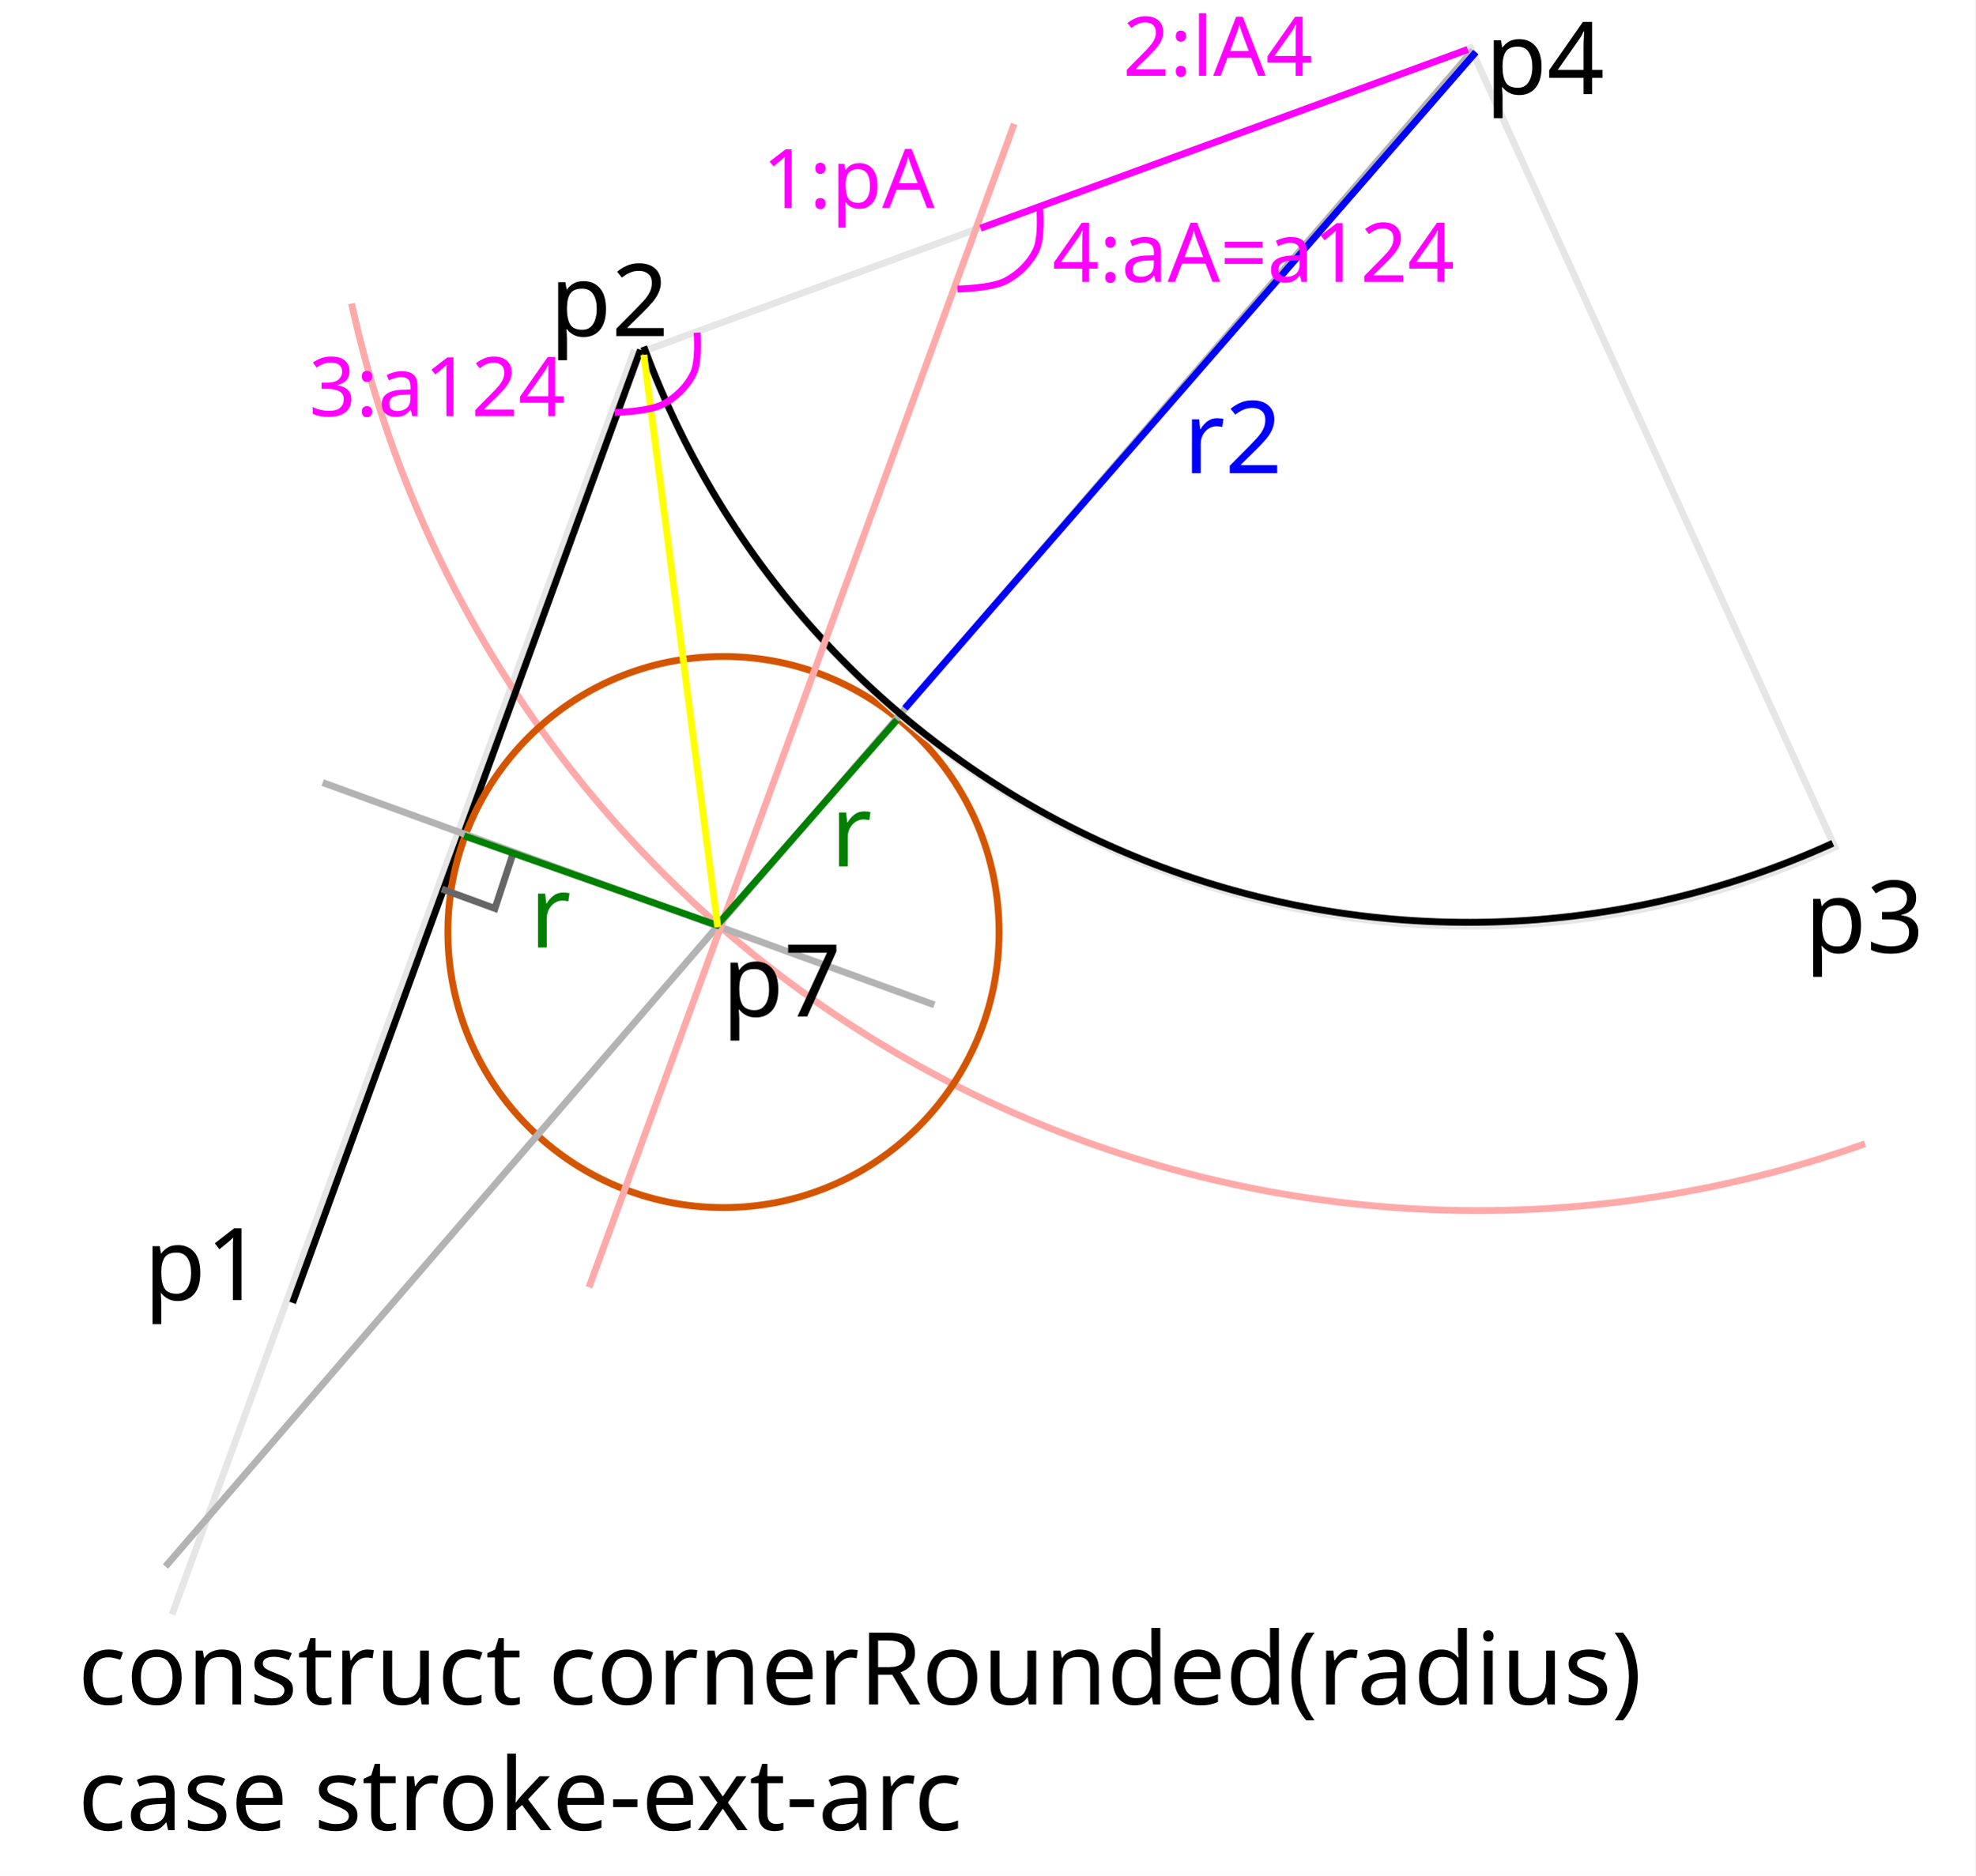
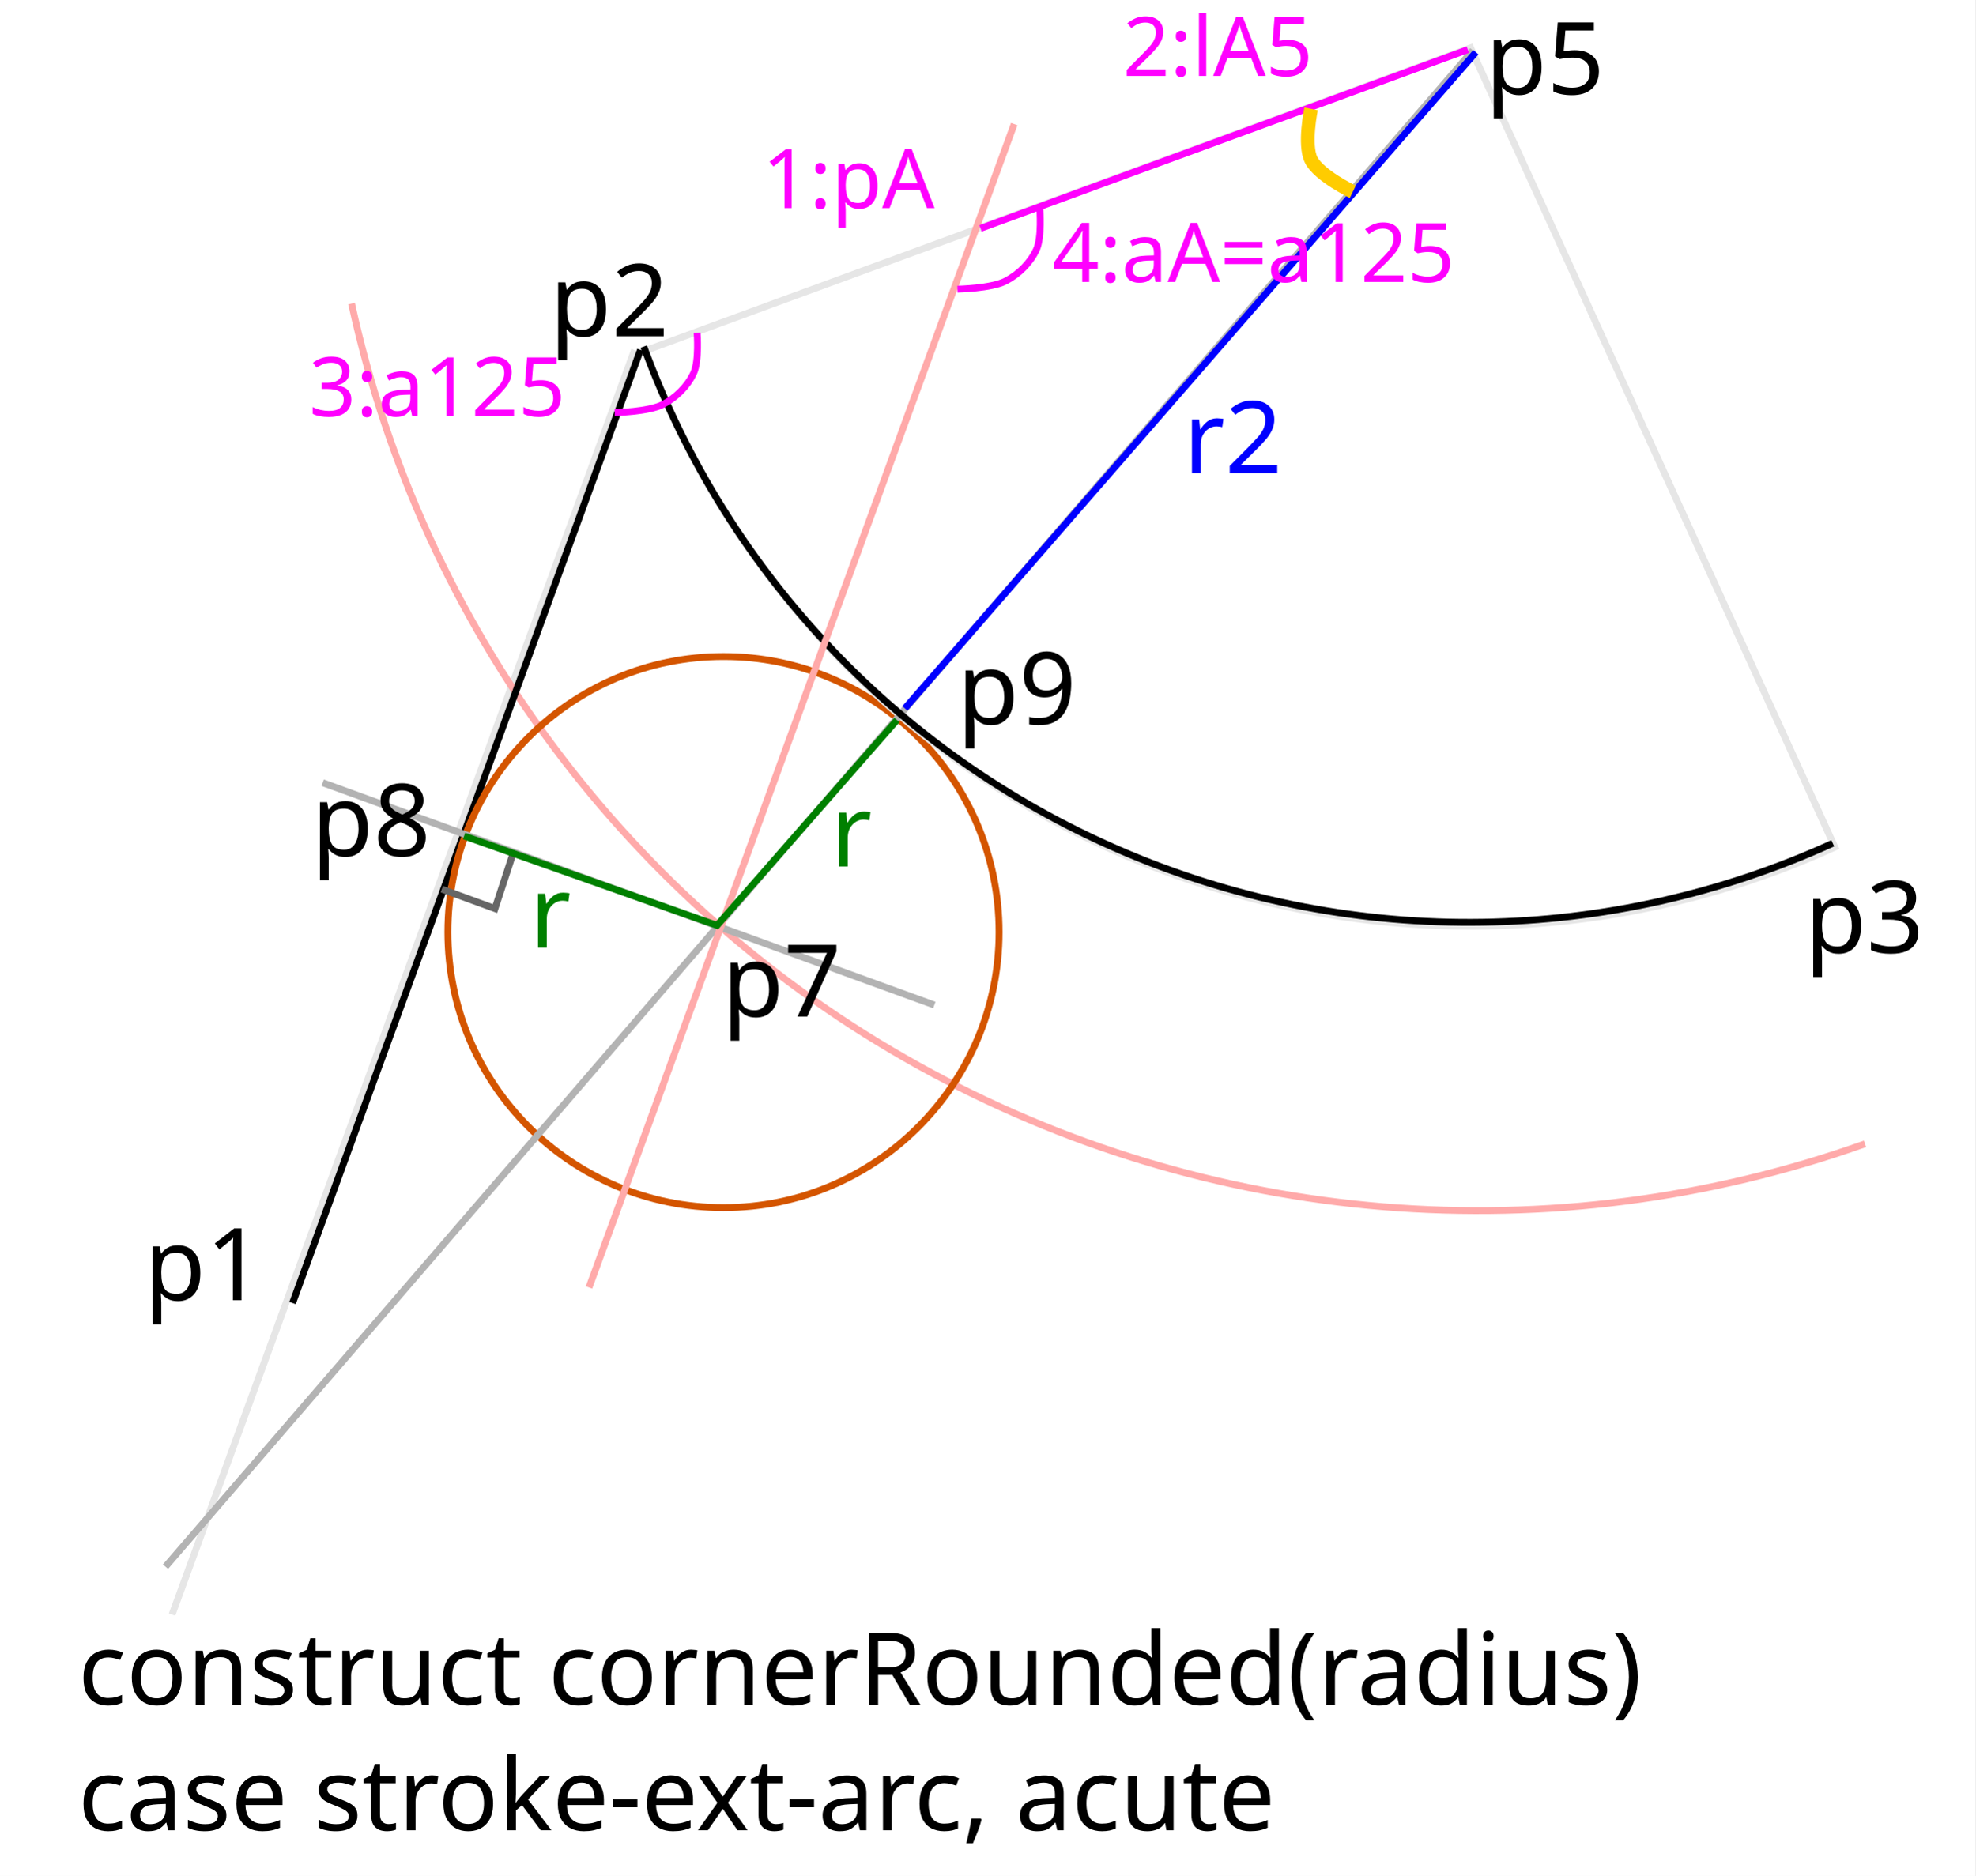
<svg xmlns="http://www.w3.org/2000/svg" width="288.04" height="273.622" viewBox="0 0 76.211 72.396" version="1.1" id="svg5">
  <defs id="defs2">
+     <rect x="64.337" y="10503.036" width="33.572" height="27.716" id="rect3655" />
+     <rect x="209.602" y="10739.295" width="58.999" height="31.362" id="rect3629" />
    <rect x="441.705" y="10454.384" width="116.487" height="28.209" id="rect49656" />
    <rect x="367.056" y="10442.883" width="32.883" height="25.01" id="rect49648" />
    <rect x="450.466" y="10459.747" width="41.233" height="38.021" id="rect49640" />
    <rect x="86.405" y="8251.748" width="70.081" height="57.682" id="rect2113-3-6" />
    <rect x="204.843" y="8338.396" width="83.853" height="42.639" id="rect2119-6-2" />
    <rect x="343.183" y="8353.117" width="64.675" height="45.493" id="rect2125-7-9" />
    <rect x="79.05" y="8300.684" width="282.307" height="47.641" id="rect1972-3-27" />
    <rect x="251.717" y="8436.273" width="62.168" height="32.45" id="rect9067-0" />
    <rect x="420.706" y="8448.941" width="77.717" height="48.312" id="rect9073-9" />
    <rect x="307.065" y="8197.744" width="48.525" height="24.999" id="rect2247-3-4-4" />
    <rect x="307.065" y="8197.744" width="48.525" height="24.999" id="rect2247-3-7" />
    <rect x="423.248" y="10177.365" width="36.096" height="24.909" id="rect3942-6" />
    <rect x="441.705" y="10454.384" width="116.487" height="28.209" id="rect49656-3" />
  </defs>
-   <g id="layer1" transform="translate(-31.9588,-2752.414)">
-     <rect style="fill:#ffffff;stroke:#ffffff;stroke-width:0.265" id="rect2407-5-3" width="75.946" height="72.131" x="32.091" y="2752.546" />
-     <path style="fill:none;stroke:#e6e6e6;stroke-width:0.265px;stroke-linecap:butt;stroke-linejoin:miter;stroke-opacity:1" d="M 38.597,2814.72 56.439,2765.917" id="path2057-6-5-7" />
-     <path style="fill:none;stroke:#ffaaaa;stroke-width:0.265" id="path32086" d="m 103.919,2796.556 a 44.492,44.492 0 0 1 -36.527,-3.016 44.492,44.492 0 0 1 -21.869,-29.411" />
-     <path style="fill:none;stroke:#000000;stroke-width:0.265px;stroke-linecap:butt;stroke-linejoin:miter;stroke-opacity:1" d="m 43.246,2802.696 13.425,-36.784" id="path2057-6-5" />
-     <text xml:space="preserve" transform="matrix(0.2645833,0,0,0.2645833,14.65127,615.8797)" id="text2111-2-4" style="font-size:14.667px;line-height:1.25;font-family:sans-serif;white-space:pre;shape-inside:url(#rect2113-3-6);display:inline">
-       <tspan x="86.404" y="8264.725" id="tspan12176">p1</tspan>
+   <g id="layer1" transform="translate(-31.9588,-2770.401)">
+     <rect style="fill:#ffffff;stroke:#ffffff;stroke-width:0.265" id="rect2407-5-3" width="75.946" height="72.131" x="32.091" y="2770.534" />
+     <path style="fill:none;stroke:#e6e6e6;stroke-width:0.265px;stroke-linecap:butt;stroke-linejoin:miter;stroke-opacity:1" d="m 38.597,2832.712 17.842,-48.803" id="path2057-6-5-7" />
+     <path style="fill:none;stroke:#ffaaaa;stroke-width:0.265" id="path32086" d="m 103.919,2814.544 a 44.492,44.492 0 0 1 -36.527,-3.016 44.492,44.492 0 0 1 -21.869,-29.411" />
+     <path style="fill:none;stroke:#000000;stroke-width:0.265px;stroke-linecap:butt;stroke-linejoin:miter;stroke-opacity:1" d="m 43.246,2820.689 13.425,-36.784" id="path2057-6-5" />
+     <text xml:space="preserve" transform="matrix(0.2645833,0,0,0.2645833,14.65127,633.8715)" id="text2111-2-4" style="font-size:14.667px;line-height:1.25;font-family:sans-serif;white-space:pre;shape-inside:url(#rect2113-3-6);display:inline">
+       <tspan x="86.404" y="8264.725" id="tspan50130">p1</tspan>
    </text>
-     <text xml:space="preserve" transform="matrix(0.2645833,0,0,0.2645833,-1.03399,555.7515)" id="text2117-9-7" style="font-size:14.667px;line-height:1.25;font-family:sans-serif;white-space:pre;shape-inside:url(#rect2119-6-2);display:inline">
-       <tspan x="204.844" y="8351.371" id="tspan12178">p2</tspan>
+     <text xml:space="preserve" transform="matrix(0.2645833,0,0,0.2645833,-1.03399,573.7433)" id="text2117-9-7" style="font-size:14.667px;line-height:1.25;font-family:sans-serif;white-space:pre;shape-inside:url(#rect2119-6-2);display:inline">
+       <tspan x="204.844" y="8351.371" id="tspan50132">p2</tspan>
    </text>
-     <text xml:space="preserve" transform="matrix(0.2645833,0,0,0.2645833,10.78896,575.655)" id="text2123-1-4" style="font-size:14.667px;line-height:1.25;font-family:sans-serif;white-space:pre;shape-inside:url(#rect2125-7-9);display:inline">
-       <tspan x="343.182" y="8366.094" id="tspan12180">p3</tspan>
+     <text xml:space="preserve" transform="matrix(0.2645833,0,0,0.2645833,10.78896,593.6468)" id="text2123-1-4" style="font-size:14.667px;line-height:1.25;font-family:sans-serif;white-space:pre;shape-inside:url(#rect2125-7-9);display:inline">
+       <tspan x="343.182" y="8366.094" id="tspan50134">p3</tspan>
    </text>
-     <circle style="fill:none;stroke:#d45500;stroke-width:0.265" id="path2235-2-4" cx="59.873" cy="2788.384" r="10.634" />
-     <path style="fill:none;stroke:#b3b3b3;stroke-width:0.265px;stroke-linecap:butt;stroke-linejoin:miter;stroke-opacity:1" d="m 44.409,2782.616 23.6,8.579" id="path2239-0-3" />
-     <path style="fill:none;stroke:#666666;stroke-width:0.265px;stroke-linecap:butt;stroke-linejoin:miter;stroke-opacity:1" d="m 49.005,2786.724 2.051,0.75 0.734,-2.237" id="path2251-0-8" />
-     <text xml:space="preserve" transform="matrix(0.2645833,0,0,0.2645833,14.05091,618.5394)" id="text1970-1-6" style="font-size:14.667px;line-height:1.25;font-family:sans-serif;white-space:pre;shape-inside:url(#rect1972-3-27);display:inline">
-       <tspan x="79.051" y="8313.66" id="tspan12182">construct cornerRounded(radius)
+     <circle style="fill:none;stroke:#d45500;stroke-width:0.265" id="path2235-2-4" cx="59.873" cy="2806.372" r="10.634" />
+     <path style="fill:none;stroke:#b3b3b3;stroke-width:0.265px;stroke-linecap:butt;stroke-linejoin:miter;stroke-opacity:1" d="m 44.409,2800.609 23.6,8.579" id="path2239-0-3" />
+     <path style="fill:none;stroke:#666666;stroke-width:0.265px;stroke-linecap:butt;stroke-linejoin:miter;stroke-opacity:1" d="m 49.005,2804.716 2.051,0.75 0.734,-2.237" id="path2251-0-8" />
+     <text xml:space="preserve" transform="matrix(0.2645833,0,0,0.2645833,14.05091,636.5312)" id="text1970-1-6" style="font-size:14.667px;line-height:1.25;font-family:sans-serif;white-space:pre;shape-inside:url(#rect1972-3-27);display:inline">
+       <tspan x="79.051" y="8313.66" id="tspan50136">construct cornerRounded(radius)
</tspan>
-       <tspan x="79.051" y="8331.993" id="tspan12184">case stroke-ext-arc</tspan>
+       <tspan x="79.051" y="8331.993" id="tspan50138">case stroke-ext-arc, acute</tspan>
    </text>
-     <path style="fill:none;stroke:#e6e6e6;stroke-width:0.265" id="path8778-88" d="m 102.755,2785.106 a 33.9,33.9 0 0 1 -27.124,0.43 33.9,33.9 0 0 1 -18.755,-19.599 l 31.824,-11.68 z" />
-     <path style="fill:none;stroke:#b3b3b3;stroke-width:0.265px;stroke-linecap:butt;stroke-linejoin:miter;stroke-opacity:1" d="m 88.788,2754.352 -50.445,58.519" id="path8881-4" />
-     <path style="fill:none;stroke:#000000;stroke-width:0.265" id="path8778-8-3" d="m 102.675,2784.959 a 33.9,33.9 0 0 1 -27.124,0.43 33.9,33.9 0 0 1 -18.755,-19.599" />
-     <path style="fill:none;stroke:#0000ff;stroke-width:0.265px;stroke-linecap:butt;stroke-linejoin:miter;stroke-opacity:1" d="m 88.904,2754.423 -22.031,25.325" id="path9063-1" />
-     <text xml:space="preserve" transform="matrix(0.2645833,0,0,0.2645833,11.01718,535.1437)" id="text9065-49" style="font-size:14.667px;line-height:1.25;font-family:sans-serif;white-space:pre;shape-inside:url(#rect9067-0);display:inline;fill:#0000ff">
-       <tspan x="251.717" y="8449.25" id="tspan12186">r2</tspan>
+     <path style="fill:none;stroke:#e6e6e6;stroke-width:0.265" id="path8778-88" d="m 102.755,2803.094 a 33.9,33.9 0 0 1 -27.124,0.43 33.9,33.9 0 0 1 -18.755,-19.599 l 31.824,-11.68 z" />
+     <path style="fill:none;stroke:#b3b3b3;stroke-width:0.265px;stroke-linecap:butt;stroke-linejoin:miter;stroke-opacity:1" d="m 88.788,2772.345 -50.445,58.519" id="path8881-4" />
+     <path style="fill:none;stroke:#000000;stroke-width:0.265" id="path8778-8-3" d="m 102.675,2802.946 a 33.9,33.9 0 0 1 -27.124,0.43 33.9,33.9 0 0 1 -18.755,-19.599" />
+     <path style="fill:none;stroke:#0000ff;stroke-width:0.265px;stroke-linecap:butt;stroke-linejoin:miter;stroke-opacity:1" d="m 88.904,2772.416 -22.031,25.325" id="path9063-1" />
+     <text xml:space="preserve" transform="matrix(0.2645833,0,0,0.2645833,11.01718,553.1355)" id="text9065-49" style="font-size:14.667px;line-height:1.25;font-family:sans-serif;white-space:pre;shape-inside:url(#rect9067-0);display:inline;fill:#0000ff">
+       <tspan x="251.717" y="8449.25" id="tspan50140">r2</tspan>
    </text>
-     <text xml:space="preserve" transform="matrix(0.2645833,0,0,0.2645833,-22.04727,517.1631)" id="text9071-2" style="font-size:14.667px;line-height:1.25;font-family:sans-serif;white-space:pre;shape-inside:url(#rect9073-9);display:inline">
-       <tspan x="420.705" y="8461.918" id="tspan12188">p4</tspan>
+     <text xml:space="preserve" transform="matrix(0.2645833,0,0,0.2645833,-22.04727,535.1549)" id="text9071-2" style="font-size:14.667px;line-height:1.25;font-family:sans-serif;white-space:pre;shape-inside:url(#rect9073-9);display:inline">
+       <tspan x="420.705" y="8461.918" id="tspan50142">p5</tspan>
    </text>
-     <path style="fill:none;stroke:#ffaaaa;stroke-width:0.265px;stroke-linecap:butt;stroke-linejoin:miter;stroke-opacity:1" d="m 71.091,2757.196 -16.407,44.9" id="path3938-4" />
-     <path style="fill:none;stroke:#008000;stroke-width:0.265px;stroke-linecap:butt;stroke-linejoin:miter;stroke-opacity:1" d="m 66.566,2780.196 -6.941,7.926 -9.76,-3.451" id="path2243-5-6" />
-     <text xml:space="preserve" transform="matrix(0.2645833,0,0,0.2645833,-17.24489,613.4293)" id="text2245-69-3" style="font-size:14.667px;line-height:1.25;font-family:sans-serif;white-space:pre;shape-inside:url(#rect2247-3-7);display:inline;fill:#008000">
-       <tspan x="307.064" y="8210.721" id="tspan12190">r</tspan>
+     <path style="fill:none;stroke:#ffaaaa;stroke-width:0.265px;stroke-linecap:butt;stroke-linejoin:miter;stroke-opacity:1" d="m 71.091,2775.189 -16.407,44.9" id="path3938-4" />
+     <path style="fill:none;stroke:#008000;stroke-width:0.265px;stroke-linecap:butt;stroke-linejoin:miter;stroke-opacity:1" d="m 66.566,2798.189 -6.941,7.926 -9.76,-3.451" id="path2243-5-6" />
+     <text xml:space="preserve" transform="matrix(0.2645833,0,0,0.2645833,-17.24489,631.4211)" id="text2245-69-3" style="font-size:14.667px;line-height:1.25;font-family:sans-serif;white-space:pre;shape-inside:url(#rect2247-3-7);display:inline;fill:#008000">
+       <tspan x="307.064" y="8210.721" id="tspan50144">r</tspan>
    </text>
-     <text xml:space="preserve" transform="matrix(0.2645833,0,0,0.2645833,-28.8576,616.5607)" id="text2245-69-4-1" style="font-size:14.667px;line-height:1.25;font-family:sans-serif;white-space:pre;shape-inside:url(#rect2247-3-4-4);display:inline;fill:#008000">
-       <tspan x="307.064" y="8210.721" id="tspan12192">r</tspan>
+     <text xml:space="preserve" transform="matrix(0.2645833,0,0,0.2645833,-28.8576,634.5525)" id="text2245-69-4-1" style="font-size:14.667px;line-height:1.25;font-family:sans-serif;white-space:pre;shape-inside:url(#rect2247-3-4-4);display:inline;fill:#008000">
+       <tspan x="307.064" y="8210.721" id="tspan50146">r</tspan>
    </text>
-     <path style="fill:none;stroke:#ffff00;stroke-width:0.265px;stroke-linecap:butt;stroke-linejoin:miter;stroke-opacity:1" d="m 56.801,2766.107 2.852,22.09" id="path32142" />
-     <text xml:space="preserve" transform="matrix(0.2645833,0,0,0.2645833,-57.81393,-9.843001)" id="text49638" style="font-size:12px;line-height:1.25;font-family:sans-serif;white-space:pre;shape-inside:url(#rect49640);display:inline;fill:#ff00ff">
-       <tspan x="450.467" y="10470.363" id="tspan12194">1:pA</tspan>
+     <text xml:space="preserve" transform="matrix(0.2645833,0,0,0.2645833,-57.81393,8.148667)" id="text49638" style="font-size:12px;line-height:1.25;font-family:sans-serif;white-space:pre;shape-inside:url(#rect49640);display:inline;fill:#ff00ff">
+       <tspan x="450.467" y="10470.363" id="tspan50148">1:pA</tspan>
    </text>
-     <path style="fill:none;stroke:#ff00ff;stroke-width:0.265px;stroke-linecap:butt;stroke-linejoin:miter;stroke-opacity:1" d="m 69.791,2761.223 18.804,-6.9" id="path49644" />
-     <text xml:space="preserve" transform="matrix(0.2645833,0,0,0.2645833,-21.8352,-10.48276)" id="text49646" style="font-size:12px;line-height:1.25;font-family:sans-serif;white-space:pre;shape-inside:url(#rect49648);display:inline;fill:#ff00ff">
-       <tspan x="367.057" y="10453.5" id="tspan12196">2:lA4</tspan>
+     <path style="fill:none;stroke:#ff00ff;stroke-width:0.265px;stroke-linecap:butt;stroke-linejoin:miter;stroke-opacity:1" d="m 69.791,2779.215 18.804,-6.9" id="path49644" />
+     <text xml:space="preserve" transform="matrix(0.2645833,0,0,0.2645833,-21.8352,7.508904)" id="text49646" style="font-size:12px;line-height:1.25;font-family:sans-serif;white-space:pre;shape-inside:url(#rect49648);display:inline;fill:#ff00ff">
+       <tspan x="367.057" y="10453.5" id="tspan50150">2:lA5</tspan>
    </text>
-     <path style="fill:none;stroke:#ff00ff;stroke-width:0.265px;stroke-linecap:butt;stroke-linejoin:miter;stroke-opacity:1" d="m 68.899,2763.569 c 0,0 1.308,-0.023 1.868,-0.317 0.5,-0.262 0.947,-0.7 1.182,-1.214 0.215,-0.472 0.131,-1.55 0.131,-1.55" id="path49652" />
-     <text xml:space="preserve" transform="matrix(0.2645833,0,0,0.2645833,-44.30572,-5.573456)" id="text49654" style="font-size:12px;line-height:1.25;font-family:sans-serif;white-space:pre;shape-inside:url(#rect49656);display:inline;fill:#ff00ff">
-       <tspan x="441.705" y="10465" id="tspan12198">4:aA=a124</tspan>
+     <path style="fill:none;stroke:#ff00ff;stroke-width:0.265px;stroke-linecap:butt;stroke-linejoin:miter;stroke-opacity:1" d="m 68.899,2781.561 c 0,0 1.308,-0.023 1.868,-0.317 0.5,-0.262 0.947,-0.7 1.182,-1.214 0.215,-0.472 0.131,-1.55 0.131,-1.55" id="path49652" />
+     <text xml:space="preserve" transform="matrix(0.2645833,0,0,0.2645833,-44.30572,12.41821)" id="text49654" style="font-size:12px;line-height:1.25;font-family:sans-serif;white-space:pre;shape-inside:url(#rect49656);display:inline;fill:#ff00ff">
+       <tspan x="441.705" y="10465" id="tspan50152">4:aA=a125</tspan>
    </text>
-     <text xml:space="preserve" transform="matrix(0.2645833,0,0,0.2645833,-52.17088,95.4489)" id="text3940-1" style="font-size:14.667px;line-height:1.25;font-family:sans-serif;white-space:pre;shape-inside:url(#rect3942-6);display:inline">
-       <tspan x="423.248" y="10190.342" id="tspan12200">p7</tspan>
+     <text xml:space="preserve" transform="matrix(0.2645833,0,0,0.2645833,-52.17088,113.4407)" id="text3940-1" style="font-size:14.667px;line-height:1.25;font-family:sans-serif;white-space:pre;shape-inside:url(#rect3942-6);display:inline">
+       <tspan x="423.248" y="10190.342" id="tspan50154">p7</tspan>
    </text>
-     <text xml:space="preserve" transform="matrix(0.2645833,0,0,0.2645833,-72.99036,-0.3938675)" id="text49654-6" style="font-size:12px;line-height:1.25;font-family:sans-serif;white-space:pre;shape-inside:url(#rect49656-3);display:inline;fill:#ff00ff">
-       <tspan x="441.705" y="10465" id="tspan12202">3:a124</tspan>
+     <text xml:space="preserve" transform="matrix(0.2645833,0,0,0.2645833,-72.99036,17.5978)" id="text49654-6" style="font-size:12px;line-height:1.25;font-family:sans-serif;white-space:pre;shape-inside:url(#rect49656-3);display:inline;fill:#ff00ff">
+       <tspan x="441.705" y="10465" id="tspan50156">3:a125</tspan>
    </text>
-     <path style="fill:none;stroke:#ff00ff;stroke-width:0.265px;stroke-linecap:butt;stroke-linejoin:miter;stroke-opacity:1" d="m 55.674,2768.331 c 0,0 1.308,-0.023 1.868,-0.317 0.5,-0.262 0.947,-0.7 1.182,-1.214 0.215,-0.472 0.131,-1.55 0.131,-1.55" id="path49652-7" />
+     <path style="fill:none;stroke:#ff00ff;stroke-width:0.265px;stroke-linecap:butt;stroke-linejoin:miter;stroke-opacity:1" d="m 55.674,2786.324 c 0,0 1.308,-0.023 1.868,-0.317 0.5,-0.262 0.947,-0.7 1.182,-1.214 0.215,-0.472 0.131,-1.55 0.131,-1.55" id="path49652-7" />
+     <text xml:space="preserve" transform="matrix(0.2645833,0,0,0.2645833,-11.48433,-41.43318)" id="text3627" style="font-size:14.667px;line-height:1.25;font-family:sans-serif;white-space:pre;shape-inside:url(#rect3629);display:inline">
+       <tspan x="209.602" y="10752.272" id="tspan50158">p8</tspan>
+     </text>
+     <path style="fill:none;stroke:#ffcc00;stroke-width:0.529;stroke-linecap:butt;stroke-linejoin:miter;stroke-opacity:1" d="m 82.546,2774.601 c 0,0 -0.289,1.378 0,1.966 0.299,0.607 1.608,1.238 1.608,1.238" id="path3633" />
+     <text xml:space="preserve" transform="matrix(0.2645833,0,0,0.2645833,51.86376,15.99263)" id="text3653" style="font-size:14.667px;line-height:1.25;font-family:sans-serif;white-space:pre;shape-inside:url(#rect3655);display:inline">
+       <tspan x="64.336" y="10516.012" id="tspan50160">p9</tspan>
+     </text>
  </g>
</svg>
